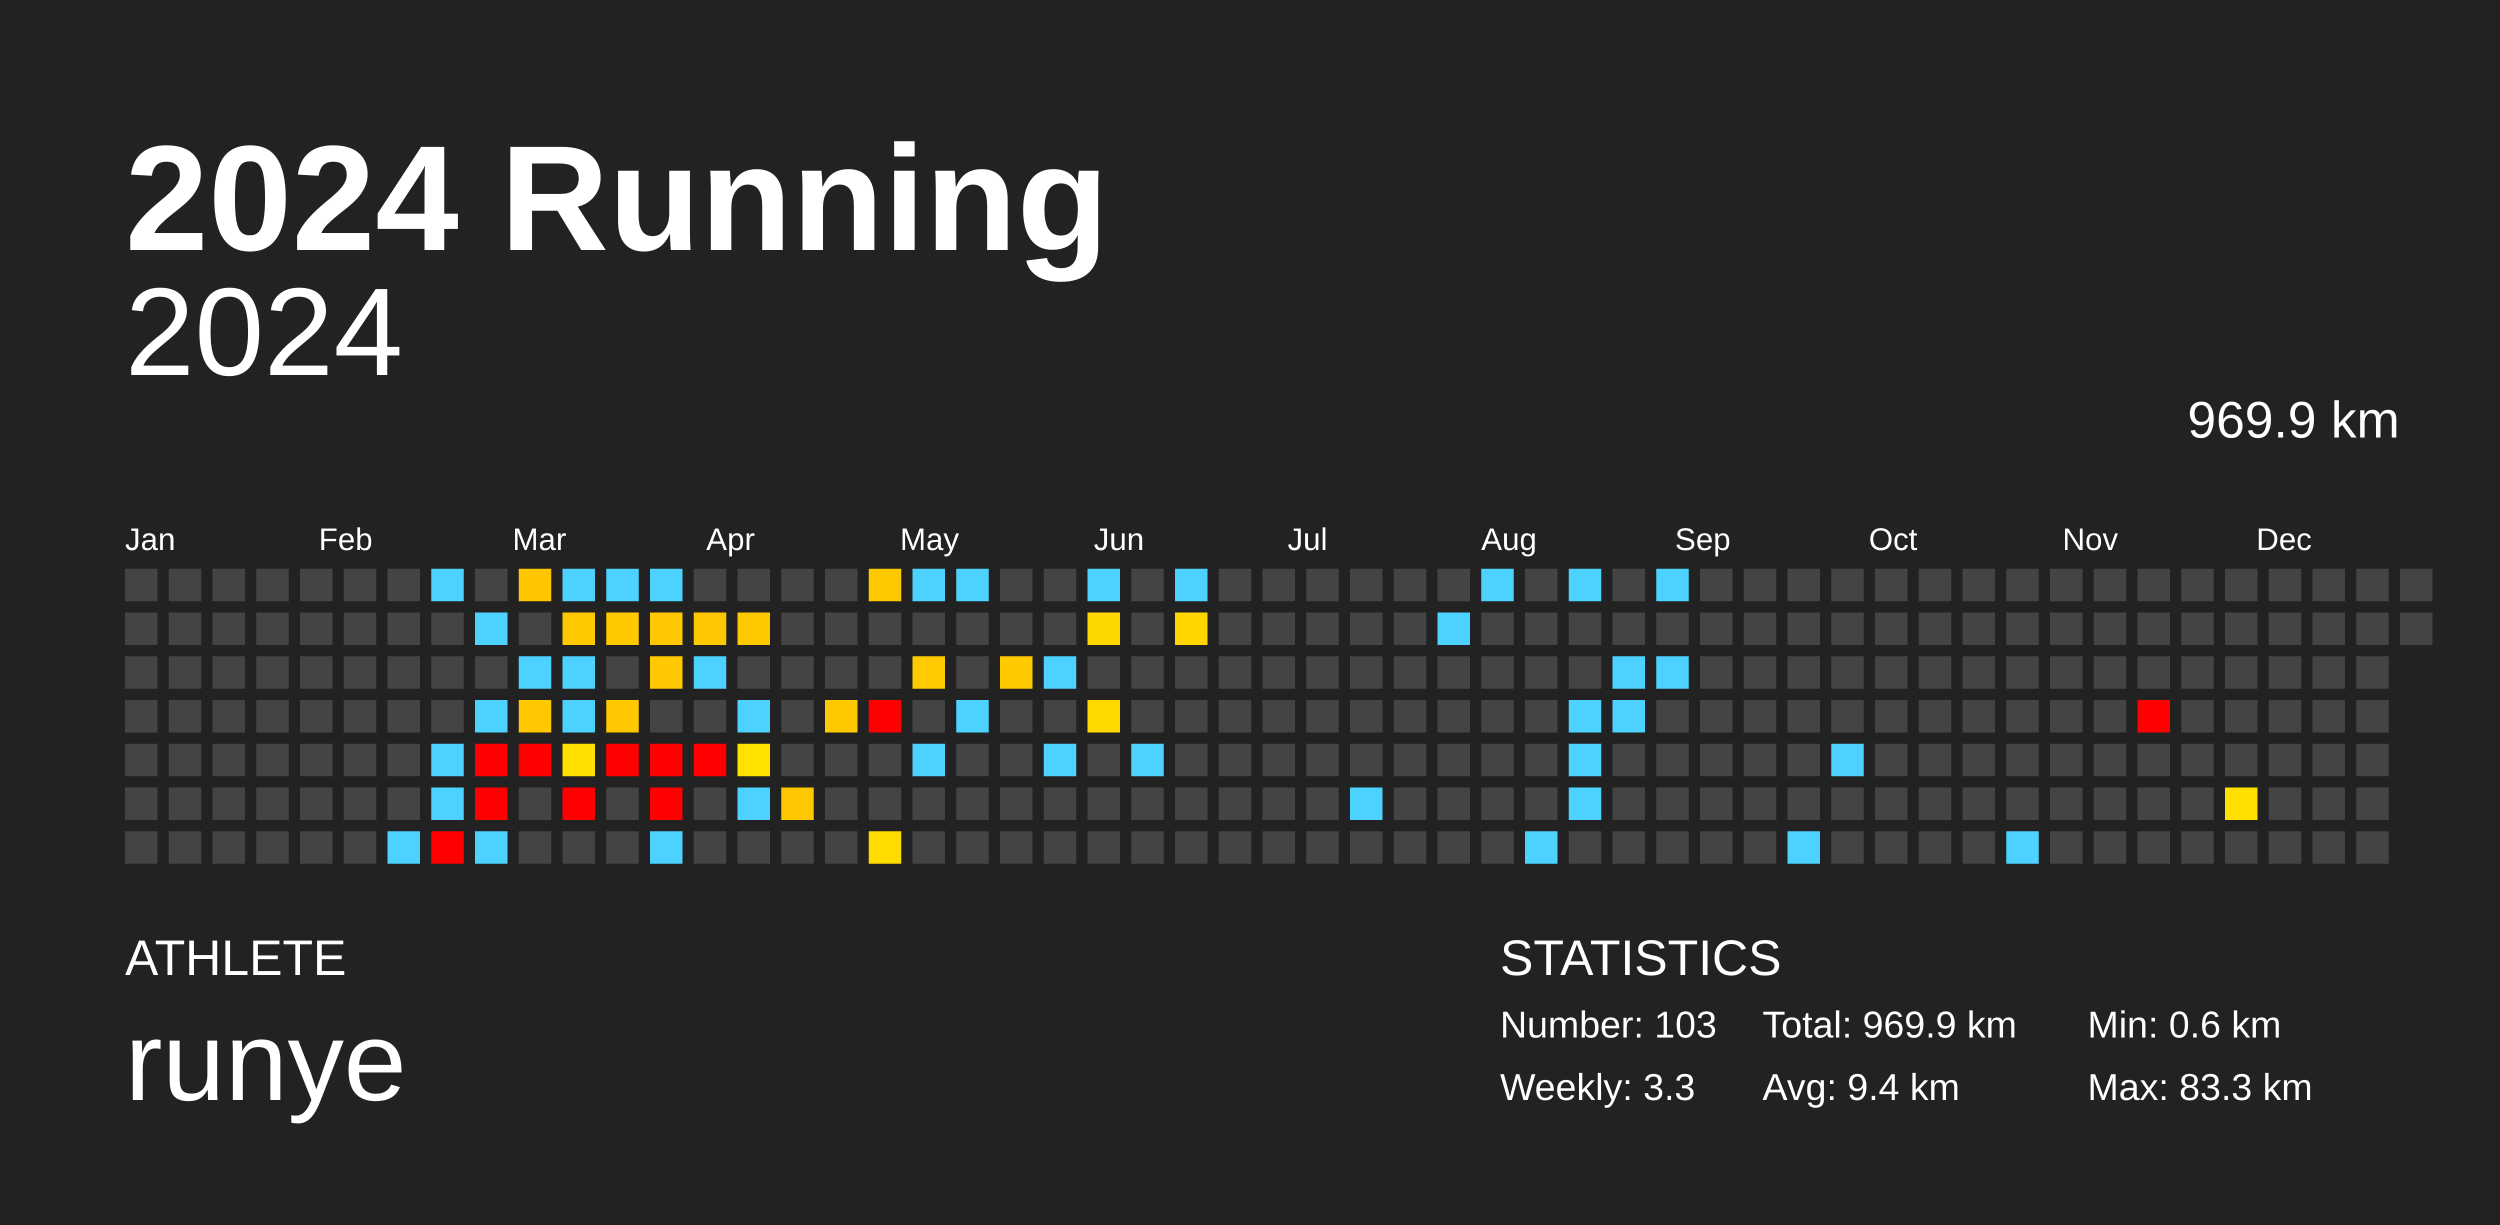
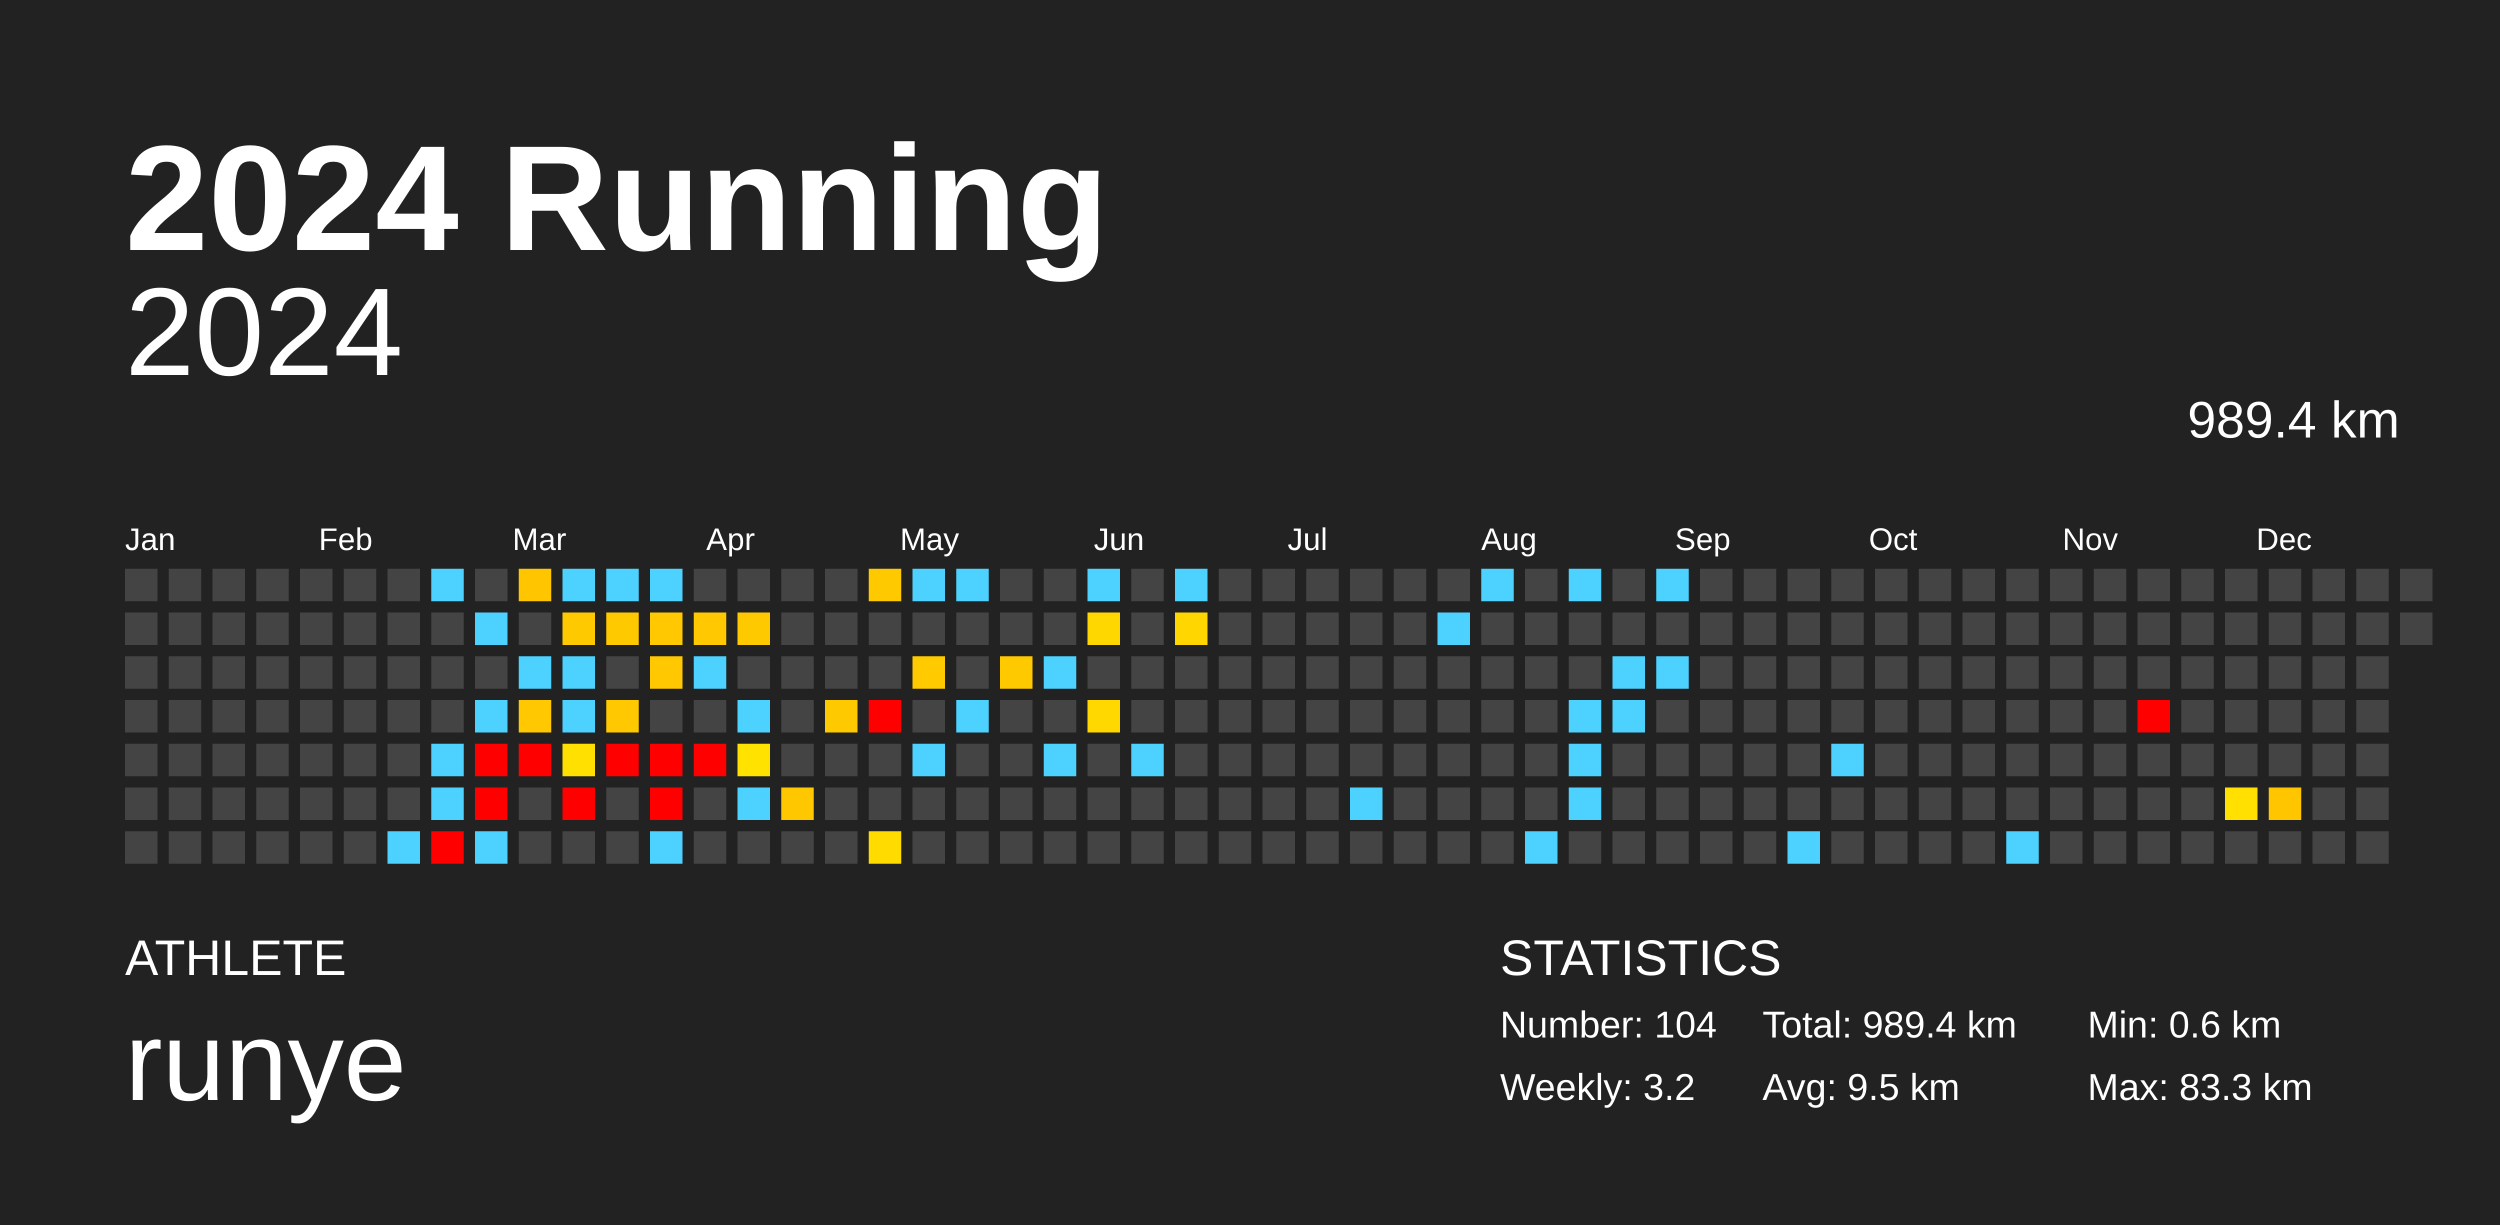
<svg xmlns="http://www.w3.org/2000/svg" baseProfile="full" height="98mm" version="1.1" viewBox="0,0,200,98" width="200mm">
  <defs />
  <rect fill="#222222" height="98" width="200" x="0" y="0" />
  <text fill="#FFFFFF" style="font-size:12px; font-family:Arial; font-weight:bold;" x="10" y="20">2024 Running</text>
  <text fill="#FFFFFF" style="font-size:4px; font-family:Arial" x="10" y="78">ATHLETE</text>
  <text fill="#FFFFFF" style="font-size:9px; font-family:Arial" x="10" y="88">runye</text>
  <text fill="#FFFFFF" style="font-size:4px; font-family:Arial" x="120" y="78">STATISTICS</text>
-   <text fill="#FFFFFF" style="font-size:3px; font-family:Arial" x="120" y="83">Number: 103</text>
-   <text fill="#FFFFFF" style="font-size:3px; font-family:Arial" x="120" y="88">Weekly: 3.3</text>
-   <text fill="#FFFFFF" style="font-size:3px; font-family:Arial" x="141" y="83">Total: 969.9 km</text>
-   <text fill="#FFFFFF" style="font-size:3px; font-family:Arial" x="141" y="88">Avg: 9.4 km</text>
+   <text fill="#FFFFFF" style="font-size:3px; font-family:Arial" x="120" y="83">Number: 104</text>
+   <text fill="#FFFFFF" style="font-size:3px; font-family:Arial" x="120" y="88">Weekly: 3.2</text>
+   <text fill="#FFFFFF" style="font-size:3px; font-family:Arial" x="141" y="83">Total: 989.4 km</text>
+   <text fill="#FFFFFF" style="font-size:3px; font-family:Arial" x="141" y="88">Avg: 9.5 km</text>
  <text fill="#FFFFFF" style="font-size:3px; font-family:Arial" x="167" y="83">Min: 0.6 km</text>
  <text fill="#FFFFFF" style="font-size:3px; font-family:Arial" x="167" y="88">Max: 83.3 km</text>
  <text alignment-baseline="hanging" fill="#FFFFFF" style="font-size:10.0px; font-family:Arial;" x="10" y="30">2024</text>
-   <text alignment-baseline="hanging" fill="#FFFFFF" style="font-size:4.125px; font-family:Arial;" x="175" y="35">969.9 km</text>
+   <text alignment-baseline="hanging" fill="#FFFFFF" style="font-size:4.125px; font-family:Arial;" x="175" y="35">989.4 km</text>
  <text fill="#FFFFFF" style="font-size:2.5px; font-family:Arial" x="10.0" y="44">Jan</text>
  <text fill="#FFFFFF" style="font-size:2.5px; font-family:Arial" x="25.5" y="44">Feb</text>
  <text fill="#FFFFFF" style="font-size:2.5px; font-family:Arial" x="41.0" y="44">Mar</text>
  <text fill="#FFFFFF" style="font-size:2.5px; font-family:Arial" x="56.5" y="44">Apr</text>
  <text fill="#FFFFFF" style="font-size:2.5px; font-family:Arial" x="72.0" y="44">May</text>
  <text fill="#FFFFFF" style="font-size:2.5px; font-family:Arial" x="87.5" y="44">Jun</text>
  <text fill="#FFFFFF" style="font-size:2.5px; font-family:Arial" x="103.0" y="44">Jul</text>
  <text fill="#FFFFFF" style="font-size:2.5px; font-family:Arial" x="118.5" y="44">Aug</text>
  <text fill="#FFFFFF" style="font-size:2.5px; font-family:Arial" x="134.0" y="44">Sep</text>
  <text fill="#FFFFFF" style="font-size:2.5px; font-family:Arial" x="149.5" y="44">Oct</text>
  <text fill="#FFFFFF" style="font-size:2.5px; font-family:Arial" x="165.0" y="44">Nov</text>
  <text fill="#FFFFFF" style="font-size:2.5px; font-family:Arial" x="180.5" y="44">Dec</text>
  <rect fill="#444444" height="2.6" width="2.6" x="10.0" y="45.5" />
  <rect fill="#444444" height="2.6" width="2.6" x="10.0" y="49.0" />
  <rect fill="#444444" height="2.6" width="2.6" x="10.0" y="52.5" />
  <rect fill="#444444" height="2.6" width="2.6" x="10.0" y="56.0" />
  <rect fill="#444444" height="2.6" width="2.6" x="10.0" y="59.5" />
  <rect fill="#444444" height="2.6" width="2.6" x="10.0" y="63.0" />
  <rect fill="#444444" height="2.6" width="2.6" x="10.0" y="66.5" />
  <rect fill="#444444" height="2.6" width="2.6" x="13.5" y="45.5" />
  <rect fill="#444444" height="2.6" width="2.6" x="13.5" y="49.0" />
  <rect fill="#444444" height="2.6" width="2.6" x="13.5" y="52.5" />
  <rect fill="#444444" height="2.6" width="2.6" x="13.5" y="56.0" />
  <rect fill="#444444" height="2.6" width="2.6" x="13.5" y="59.5" />
  <rect fill="#444444" height="2.6" width="2.6" x="13.5" y="63.0" />
  <rect fill="#444444" height="2.6" width="2.6" x="13.5" y="66.5" />
  <rect fill="#444444" height="2.6" width="2.6" x="17.0" y="45.5" />
  <rect fill="#444444" height="2.6" width="2.6" x="17.0" y="49.0" />
  <rect fill="#444444" height="2.6" width="2.6" x="17.0" y="52.5" />
  <rect fill="#444444" height="2.6" width="2.6" x="17.0" y="56.0" />
  <rect fill="#444444" height="2.6" width="2.6" x="17.0" y="59.5" />
  <rect fill="#444444" height="2.6" width="2.6" x="17.0" y="63.0" />
  <rect fill="#444444" height="2.6" width="2.6" x="17.0" y="66.5" />
  <rect fill="#444444" height="2.6" width="2.6" x="20.5" y="45.5" />
  <rect fill="#444444" height="2.6" width="2.6" x="20.5" y="49.0" />
  <rect fill="#444444" height="2.6" width="2.6" x="20.5" y="52.5" />
  <rect fill="#444444" height="2.6" width="2.6" x="20.5" y="56.0" />
  <rect fill="#444444" height="2.6" width="2.6" x="20.5" y="59.5" />
  <rect fill="#444444" height="2.6" width="2.6" x="20.5" y="63.0" />
  <rect fill="#444444" height="2.6" width="2.6" x="20.5" y="66.5" />
  <rect fill="#444444" height="2.6" width="2.6" x="24.0" y="45.5" />
  <rect fill="#444444" height="2.6" width="2.6" x="24.0" y="49.0" />
  <rect fill="#444444" height="2.6" width="2.6" x="24.0" y="52.5" />
  <rect fill="#444444" height="2.6" width="2.6" x="24.0" y="56.0" />
  <rect fill="#444444" height="2.6" width="2.6" x="24.0" y="59.5" />
  <rect fill="#444444" height="2.6" width="2.6" x="24.0" y="63.0" />
  <rect fill="#444444" height="2.6" width="2.6" x="24.0" y="66.5" />
  <rect fill="#444444" height="2.6" width="2.6" x="27.5" y="45.5" />
  <rect fill="#444444" height="2.6" width="2.6" x="27.5" y="49.0" />
  <rect fill="#444444" height="2.6" width="2.6" x="27.5" y="52.5" />
  <rect fill="#444444" height="2.6" width="2.6" x="27.5" y="56.0" />
  <rect fill="#444444" height="2.6" width="2.6" x="27.5" y="59.5" />
  <rect fill="#444444" height="2.6" width="2.6" x="27.5" y="63.0" />
  <rect fill="#444444" height="2.6" width="2.6" x="27.5" y="66.5" />
  <rect fill="#444444" height="2.6" width="2.6" x="31.0" y="45.5" />
  <rect fill="#444444" height="2.6" width="2.6" x="31.0" y="49.0" />
  <rect fill="#444444" height="2.6" width="2.6" x="31.0" y="52.5" />
  <rect fill="#444444" height="2.6" width="2.6" x="31.0" y="56.0" />
  <rect fill="#444444" height="2.6" width="2.6" x="31.0" y="59.5" />
  <rect fill="#444444" height="2.6" width="2.6" x="31.0" y="63.0" />
  <rect fill="#4dd2ff" height="2.6" width="2.6" x="31.0" y="66.5" />
  <rect fill="#4dd2ff" height="2.6" width="2.6" x="34.5" y="45.5" />
  <rect fill="#444444" height="2.6" width="2.6" x="34.5" y="49.0" />
  <rect fill="#444444" height="2.6" width="2.6" x="34.5" y="52.5" />
  <rect fill="#444444" height="2.6" width="2.6" x="34.5" y="56.0" />
  <rect fill="#4dd2ff" height="2.6" width="2.6" x="34.5" y="59.5" />
  <rect fill="#4dd2ff" height="2.6" width="2.6" x="34.5" y="63.0" />
  <rect fill="red" height="2.6" width="2.6" x="34.5" y="66.5" />
  <rect fill="#444444" height="2.6" width="2.6" x="38.0" y="45.5" />
  <rect fill="#4dd2ff" height="2.6" width="2.6" x="38.0" y="49.0" />
  <rect fill="#444444" height="2.6" width="2.6" x="38.0" y="52.5" />
  <rect fill="#4dd2ff" height="2.6" width="2.6" x="38.0" y="56.0" />
  <rect fill="red" height="2.6" width="2.6" x="38.0" y="59.5" />
  <rect fill="red" height="2.6" width="2.6" x="38.0" y="63.0" />
  <rect fill="#4dd2ff" height="2.6" width="2.6" x="38.0" y="66.5" />
  <rect fill="#ffc600" height="2.6" width="2.6" x="41.5" y="45.5" />
  <rect fill="#444444" height="2.6" width="2.6" x="41.5" y="49.0" />
  <rect fill="#4dd2ff" height="2.6" width="2.6" x="41.5" y="52.5" />
  <rect fill="#ffc800" height="2.6" width="2.6" x="41.5" y="56.0" />
  <rect fill="red" height="2.6" width="2.6" x="41.5" y="59.5" />
  <rect fill="#444444" height="2.6" width="2.6" x="41.5" y="63.0" />
  <rect fill="#444444" height="2.6" width="2.6" x="41.5" y="66.5" />
  <rect fill="#4dd2ff" height="2.6" width="2.6" x="45.0" y="45.5" />
  <rect fill="#ffc900" height="2.6" width="2.6" x="45.0" y="49.0" />
  <rect fill="#4dd2ff" height="2.6" width="2.6" x="45.0" y="52.5" />
  <rect fill="#4dd2ff" height="2.6" width="2.6" x="45.0" y="56.0" />
  <rect fill="#ffe000" height="2.6" width="2.6" x="45.0" y="59.5" />
  <rect fill="red" height="2.6" width="2.6" x="45.0" y="63.0" />
  <rect fill="#444444" height="2.6" width="2.6" x="45.0" y="66.5" />
  <rect fill="#4dd2ff" height="2.6" width="2.6" x="48.5" y="45.5" />
  <rect fill="#ffc900" height="2.6" width="2.6" x="48.5" y="49.0" />
  <rect fill="#444444" height="2.6" width="2.6" x="48.5" y="52.5" />
  <rect fill="#ffc800" height="2.6" width="2.6" x="48.5" y="56.0" />
  <rect fill="red" height="2.6" width="2.6" x="48.5" y="59.5" />
  <rect fill="#444444" height="2.6" width="2.6" x="48.5" y="63.0" />
  <rect fill="#444444" height="2.6" width="2.6" x="48.5" y="66.5" />
  <rect fill="#4dd2ff" height="2.6" width="2.6" x="52.0" y="45.5" />
  <rect fill="#ffc800" height="2.6" width="2.6" x="52.0" y="49.0" />
  <rect fill="#ffc800" height="2.6" width="2.6" x="52.0" y="52.5" />
  <rect fill="#444444" height="2.6" width="2.6" x="52.0" y="56.0" />
  <rect fill="red" height="2.6" width="2.6" x="52.0" y="59.5" />
  <rect fill="red" height="2.6" width="2.6" x="52.0" y="63.0" />
  <rect fill="#4dd2ff" height="2.6" width="2.6" x="52.0" y="66.5" />
  <rect fill="#444444" height="2.6" width="2.6" x="55.5" y="45.5" />
  <rect fill="#ffc800" height="2.6" width="2.6" x="55.5" y="49.0" />
  <rect fill="#4dd2ff" height="2.6" width="2.6" x="55.5" y="52.5" />
  <rect fill="#444444" height="2.6" width="2.6" x="55.5" y="56.0" />
  <rect fill="red" height="2.6" width="2.6" x="55.5" y="59.5" />
  <rect fill="#444444" height="2.6" width="2.6" x="55.5" y="63.0" />
  <rect fill="#444444" height="2.6" width="2.6" x="55.5" y="66.5" />
  <rect fill="#444444" height="2.6" width="2.6" x="59.0" y="45.5" />
  <rect fill="#ffc900" height="2.6" width="2.6" x="59.0" y="49.0" />
  <rect fill="#444444" height="2.6" width="2.6" x="59.0" y="52.5" />
  <rect fill="#4dd2ff" height="2.6" width="2.6" x="59.0" y="56.0" />
  <rect fill="#ffe200" height="2.6" width="2.6" x="59.0" y="59.5" />
  <rect fill="#4dd2ff" height="2.6" width="2.6" x="59.0" y="63.0" />
  <rect fill="#444444" height="2.6" width="2.6" x="59.0" y="66.5" />
  <rect fill="#444444" height="2.6" width="2.6" x="62.5" y="45.5" />
  <rect fill="#444444" height="2.6" width="2.6" x="62.5" y="49.0" />
  <rect fill="#444444" height="2.6" width="2.6" x="62.5" y="52.5" />
  <rect fill="#444444" height="2.6" width="2.6" x="62.5" y="56.0" />
  <rect fill="#444444" height="2.6" width="2.6" x="62.5" y="59.5" />
  <rect fill="#ffc700" height="2.6" width="2.6" x="62.5" y="63.0" />
  <rect fill="#444444" height="2.6" width="2.6" x="62.5" y="66.5" />
  <rect fill="#444444" height="2.6" width="2.6" x="66.0" y="45.5" />
  <rect fill="#444444" height="2.6" width="2.6" x="66.0" y="49.0" />
  <rect fill="#444444" height="2.6" width="2.6" x="66.0" y="52.5" />
  <rect fill="#ffc900" height="2.6" width="2.6" x="66.0" y="56.0" />
  <rect fill="#444444" height="2.6" width="2.6" x="66.0" y="59.5" />
  <rect fill="#444444" height="2.6" width="2.6" x="66.0" y="63.0" />
  <rect fill="#444444" height="2.6" width="2.6" x="66.0" y="66.5" />
  <rect fill="#ffc900" height="2.6" width="2.6" x="69.5" y="45.5" />
  <rect fill="#444444" height="2.6" width="2.6" x="69.5" y="49.0" />
  <rect fill="#444444" height="2.6" width="2.6" x="69.5" y="52.5" />
  <rect fill="red" height="2.6" width="2.6" x="69.5" y="56.0" />
  <rect fill="#444444" height="2.6" width="2.6" x="69.5" y="59.5" />
  <rect fill="#444444" height="2.6" width="2.6" x="69.5" y="63.0" />
  <rect fill="#ffdb00" height="2.6" width="2.6" x="69.5" y="66.5" />
  <rect fill="#4dd2ff" height="2.6" width="2.6" x="73.0" y="45.5" />
  <rect fill="#444444" height="2.6" width="2.6" x="73.0" y="49.0" />
  <rect fill="#ffca00" height="2.6" width="2.6" x="73.0" y="52.5" />
  <rect fill="#444444" height="2.6" width="2.6" x="73.0" y="56.0" />
  <rect fill="#4dd2ff" height="2.6" width="2.6" x="73.0" y="59.5" />
  <rect fill="#444444" height="2.6" width="2.6" x="73.0" y="63.0" />
  <rect fill="#444444" height="2.6" width="2.6" x="73.0" y="66.5" />
  <rect fill="#4dd2ff" height="2.6" width="2.6" x="76.5" y="45.5" />
  <rect fill="#444444" height="2.6" width="2.6" x="76.5" y="49.0" />
  <rect fill="#444444" height="2.6" width="2.6" x="76.5" y="52.5" />
  <rect fill="#4dd2ff" height="2.6" width="2.6" x="76.5" y="56.0" />
  <rect fill="#444444" height="2.6" width="2.6" x="76.5" y="59.5" />
  <rect fill="#444444" height="2.6" width="2.6" x="76.5" y="63.0" />
  <rect fill="#444444" height="2.6" width="2.6" x="76.5" y="66.5" />
  <rect fill="#444444" height="2.6" width="2.6" x="80.0" y="45.5" />
  <rect fill="#444444" height="2.6" width="2.6" x="80.0" y="49.0" />
  <rect fill="#ffc900" height="2.6" width="2.6" x="80.0" y="52.5" />
  <rect fill="#444444" height="2.6" width="2.6" x="80.0" y="56.0" />
  <rect fill="#444444" height="2.6" width="2.6" x="80.0" y="59.5" />
  <rect fill="#444444" height="2.6" width="2.6" x="80.0" y="63.0" />
  <rect fill="#444444" height="2.6" width="2.6" x="80.0" y="66.5" />
  <rect fill="#444444" height="2.6" width="2.6" x="83.5" y="45.5" />
  <rect fill="#444444" height="2.6" width="2.6" x="83.5" y="49.0" />
  <rect fill="#4dd2ff" height="2.6" width="2.6" x="83.5" y="52.5" />
  <rect fill="#444444" height="2.6" width="2.6" x="83.5" y="56.0" />
  <rect fill="#4dd2ff" height="2.6" width="2.6" x="83.5" y="59.5" />
  <rect fill="#444444" height="2.6" width="2.6" x="83.5" y="63.0" />
  <rect fill="#444444" height="2.6" width="2.6" x="83.5" y="66.5" />
  <rect fill="#4dd2ff" height="2.6" width="2.6" x="87.0" y="45.5" />
  <rect fill="#ffd700" height="2.6" width="2.6" x="87.0" y="49.0" />
  <rect fill="#444444" height="2.6" width="2.6" x="87.0" y="52.5" />
  <rect fill="#ffd800" height="2.6" width="2.6" x="87.0" y="56.0" />
  <rect fill="#444444" height="2.6" width="2.6" x="87.0" y="59.5" />
  <rect fill="#444444" height="2.6" width="2.6" x="87.0" y="63.0" />
  <rect fill="#444444" height="2.6" width="2.6" x="87.0" y="66.5" />
  <rect fill="#444444" height="2.6" width="2.6" x="90.5" y="45.5" />
  <rect fill="#444444" height="2.6" width="2.6" x="90.5" y="49.0" />
  <rect fill="#444444" height="2.6" width="2.6" x="90.5" y="52.5" />
  <rect fill="#444444" height="2.6" width="2.6" x="90.5" y="56.0" />
  <rect fill="#4dd2ff" height="2.6" width="2.6" x="90.5" y="59.5" />
  <rect fill="#444444" height="2.6" width="2.6" x="90.5" y="63.0" />
  <rect fill="#444444" height="2.6" width="2.6" x="90.5" y="66.5" />
  <rect fill="#4dd2ff" height="2.6" width="2.6" x="94.0" y="45.5" />
  <rect fill="#ffd600" height="2.6" width="2.6" x="94.0" y="49.0" />
  <rect fill="#444444" height="2.6" width="2.6" x="94.0" y="52.5" />
  <rect fill="#444444" height="2.6" width="2.6" x="94.0" y="56.0" />
  <rect fill="#444444" height="2.6" width="2.6" x="94.0" y="59.5" />
  <rect fill="#444444" height="2.6" width="2.6" x="94.0" y="63.0" />
  <rect fill="#444444" height="2.6" width="2.6" x="94.0" y="66.5" />
  <rect fill="#444444" height="2.6" width="2.6" x="97.5" y="45.5" />
  <rect fill="#444444" height="2.6" width="2.6" x="97.5" y="49.0" />
  <rect fill="#444444" height="2.6" width="2.6" x="97.5" y="52.5" />
  <rect fill="#444444" height="2.6" width="2.6" x="97.5" y="56.0" />
  <rect fill="#444444" height="2.6" width="2.6" x="97.5" y="59.5" />
  <rect fill="#444444" height="2.6" width="2.6" x="97.5" y="63.0" />
  <rect fill="#444444" height="2.6" width="2.6" x="97.5" y="66.5" />
  <rect fill="#444444" height="2.6" width="2.6" x="101.0" y="45.5" />
  <rect fill="#444444" height="2.6" width="2.6" x="101.0" y="49.0" />
  <rect fill="#444444" height="2.6" width="2.6" x="101.0" y="52.5" />
  <rect fill="#444444" height="2.6" width="2.6" x="101.0" y="56.0" />
  <rect fill="#444444" height="2.6" width="2.6" x="101.0" y="59.5" />
  <rect fill="#444444" height="2.6" width="2.6" x="101.0" y="63.0" />
  <rect fill="#444444" height="2.6" width="2.6" x="101.0" y="66.5" />
  <rect fill="#444444" height="2.6" width="2.6" x="104.5" y="45.5" />
  <rect fill="#444444" height="2.6" width="2.6" x="104.5" y="49.0" />
  <rect fill="#444444" height="2.6" width="2.6" x="104.5" y="52.5" />
  <rect fill="#444444" height="2.6" width="2.6" x="104.5" y="56.0" />
  <rect fill="#444444" height="2.6" width="2.6" x="104.5" y="59.5" />
  <rect fill="#444444" height="2.6" width="2.6" x="104.5" y="63.0" />
  <rect fill="#444444" height="2.6" width="2.6" x="104.5" y="66.5" />
  <rect fill="#444444" height="2.6" width="2.6" x="108.0" y="45.5" />
  <rect fill="#444444" height="2.6" width="2.6" x="108.0" y="49.0" />
  <rect fill="#444444" height="2.6" width="2.6" x="108.0" y="52.5" />
  <rect fill="#444444" height="2.6" width="2.6" x="108.0" y="56.0" />
  <rect fill="#444444" height="2.6" width="2.6" x="108.0" y="59.5" />
  <rect fill="#4dd2ff" height="2.6" width="2.6" x="108.0" y="63.0" />
  <rect fill="#444444" height="2.6" width="2.6" x="108.0" y="66.5" />
  <rect fill="#444444" height="2.6" width="2.6" x="111.5" y="45.5" />
  <rect fill="#444444" height="2.6" width="2.6" x="111.5" y="49.0" />
  <rect fill="#444444" height="2.6" width="2.6" x="111.5" y="52.5" />
  <rect fill="#444444" height="2.6" width="2.6" x="111.5" y="56.0" />
  <rect fill="#444444" height="2.6" width="2.6" x="111.5" y="59.5" />
  <rect fill="#444444" height="2.6" width="2.6" x="111.5" y="63.0" />
  <rect fill="#444444" height="2.6" width="2.6" x="111.5" y="66.5" />
  <rect fill="#444444" height="2.6" width="2.6" x="115.0" y="45.5" />
  <rect fill="#4dd2ff" height="2.6" width="2.6" x="115.0" y="49.0" />
  <rect fill="#444444" height="2.6" width="2.6" x="115.0" y="52.5" />
  <rect fill="#444444" height="2.6" width="2.6" x="115.0" y="56.0" />
  <rect fill="#444444" height="2.6" width="2.6" x="115.0" y="59.5" />
  <rect fill="#444444" height="2.6" width="2.6" x="115.0" y="63.0" />
  <rect fill="#444444" height="2.6" width="2.6" x="115.0" y="66.5" />
  <rect fill="#4dd2ff" height="2.6" width="2.6" x="118.5" y="45.5" />
  <rect fill="#444444" height="2.6" width="2.6" x="118.5" y="49.0" />
  <rect fill="#444444" height="2.6" width="2.6" x="118.5" y="52.5" />
  <rect fill="#444444" height="2.6" width="2.6" x="118.5" y="56.0" />
  <rect fill="#444444" height="2.6" width="2.6" x="118.5" y="59.5" />
  <rect fill="#444444" height="2.6" width="2.6" x="118.5" y="63.0" />
  <rect fill="#444444" height="2.6" width="2.6" x="118.5" y="66.5" />
  <rect fill="#444444" height="2.6" width="2.6" x="122.0" y="45.5" />
  <rect fill="#444444" height="2.6" width="2.6" x="122.0" y="49.0" />
  <rect fill="#444444" height="2.6" width="2.6" x="122.0" y="52.5" />
  <rect fill="#444444" height="2.6" width="2.6" x="122.0" y="56.0" />
  <rect fill="#444444" height="2.6" width="2.6" x="122.0" y="59.5" />
  <rect fill="#444444" height="2.6" width="2.6" x="122.0" y="63.0" />
  <rect fill="#4dd2ff" height="2.6" width="2.6" x="122.0" y="66.5" />
  <rect fill="#4dd2ff" height="2.6" width="2.6" x="125.5" y="45.5" />
  <rect fill="#444444" height="2.6" width="2.6" x="125.5" y="49.0" />
  <rect fill="#444444" height="2.6" width="2.6" x="125.5" y="52.5" />
  <rect fill="#4dd2ff" height="2.6" width="2.6" x="125.5" y="56.0" />
  <rect fill="#4dd2ff" height="2.6" width="2.6" x="125.5" y="59.5" />
  <rect fill="#4dd2ff" height="2.6" width="2.6" x="125.5" y="63.0" />
  <rect fill="#444444" height="2.6" width="2.6" x="125.5" y="66.5" />
  <rect fill="#444444" height="2.6" width="2.6" x="129.0" y="45.5" />
  <rect fill="#444444" height="2.6" width="2.6" x="129.0" y="49.0" />
  <rect fill="#4dd2ff" height="2.6" width="2.6" x="129.0" y="52.5" />
  <rect fill="#4dd2ff" height="2.6" width="2.6" x="129.0" y="56.0" />
  <rect fill="#444444" height="2.6" width="2.6" x="129.0" y="59.5" />
  <rect fill="#444444" height="2.6" width="2.6" x="129.0" y="63.0" />
  <rect fill="#444444" height="2.6" width="2.6" x="129.0" y="66.5" />
  <rect fill="#4dd2ff" height="2.6" width="2.6" x="132.5" y="45.5" />
  <rect fill="#444444" height="2.6" width="2.6" x="132.5" y="49.0" />
  <rect fill="#4dd2ff" height="2.6" width="2.6" x="132.5" y="52.5" />
  <rect fill="#444444" height="2.6" width="2.6" x="132.5" y="56.0" />
  <rect fill="#444444" height="2.6" width="2.6" x="132.5" y="59.5" />
  <rect fill="#444444" height="2.6" width="2.6" x="132.5" y="63.0" />
  <rect fill="#444444" height="2.6" width="2.6" x="132.5" y="66.5" />
  <rect fill="#444444" height="2.6" width="2.6" x="136.0" y="45.5" />
  <rect fill="#444444" height="2.6" width="2.6" x="136.0" y="49.0" />
  <rect fill="#444444" height="2.6" width="2.6" x="136.0" y="52.5" />
  <rect fill="#444444" height="2.6" width="2.6" x="136.0" y="56.0" />
  <rect fill="#444444" height="2.6" width="2.6" x="136.0" y="59.5" />
  <rect fill="#444444" height="2.6" width="2.6" x="136.0" y="63.0" />
  <rect fill="#444444" height="2.6" width="2.6" x="136.0" y="66.5" />
  <rect fill="#444444" height="2.6" width="2.6" x="139.5" y="45.5" />
  <rect fill="#444444" height="2.6" width="2.6" x="139.5" y="49.0" />
  <rect fill="#444444" height="2.6" width="2.6" x="139.5" y="52.5" />
  <rect fill="#444444" height="2.6" width="2.6" x="139.5" y="56.0" />
  <rect fill="#444444" height="2.6" width="2.6" x="139.5" y="59.5" />
  <rect fill="#444444" height="2.6" width="2.6" x="139.5" y="63.0" />
  <rect fill="#444444" height="2.6" width="2.6" x="139.5" y="66.5" />
  <rect fill="#444444" height="2.6" width="2.6" x="143.0" y="45.5" />
  <rect fill="#444444" height="2.6" width="2.6" x="143.0" y="49.0" />
  <rect fill="#444444" height="2.6" width="2.6" x="143.0" y="52.5" />
  <rect fill="#444444" height="2.6" width="2.6" x="143.0" y="56.0" />
  <rect fill="#444444" height="2.6" width="2.6" x="143.0" y="59.5" />
  <rect fill="#444444" height="2.6" width="2.6" x="143.0" y="63.0" />
  <rect fill="#4dd2ff" height="2.6" width="2.6" x="143.0" y="66.5" />
  <rect fill="#444444" height="2.6" width="2.6" x="146.5" y="45.5" />
  <rect fill="#444444" height="2.6" width="2.6" x="146.5" y="49.0" />
  <rect fill="#444444" height="2.6" width="2.6" x="146.5" y="52.5" />
  <rect fill="#444444" height="2.6" width="2.6" x="146.5" y="56.0" />
  <rect fill="#4dd2ff" height="2.6" width="2.6" x="146.5" y="59.5" />
  <rect fill="#444444" height="2.6" width="2.6" x="146.5" y="63.0" />
  <rect fill="#444444" height="2.6" width="2.6" x="146.5" y="66.5" />
  <rect fill="#444444" height="2.6" width="2.6" x="150.0" y="45.5" />
  <rect fill="#444444" height="2.6" width="2.6" x="150.0" y="49.0" />
  <rect fill="#444444" height="2.6" width="2.6" x="150.0" y="52.5" />
  <rect fill="#444444" height="2.6" width="2.6" x="150.0" y="56.0" />
  <rect fill="#444444" height="2.6" width="2.6" x="150.0" y="59.5" />
  <rect fill="#444444" height="2.6" width="2.6" x="150.0" y="63.0" />
  <rect fill="#444444" height="2.6" width="2.6" x="150.0" y="66.5" />
  <rect fill="#444444" height="2.6" width="2.6" x="153.5" y="45.5" />
  <rect fill="#444444" height="2.6" width="2.6" x="153.5" y="49.0" />
  <rect fill="#444444" height="2.6" width="2.6" x="153.5" y="52.5" />
  <rect fill="#444444" height="2.6" width="2.6" x="153.5" y="56.0" />
  <rect fill="#444444" height="2.6" width="2.6" x="153.5" y="59.5" />
  <rect fill="#444444" height="2.6" width="2.6" x="153.5" y="63.0" />
  <rect fill="#444444" height="2.6" width="2.6" x="153.5" y="66.5" />
  <rect fill="#444444" height="2.6" width="2.6" x="157.0" y="45.5" />
  <rect fill="#444444" height="2.6" width="2.6" x="157.0" y="49.0" />
  <rect fill="#444444" height="2.6" width="2.6" x="157.0" y="52.5" />
  <rect fill="#444444" height="2.6" width="2.6" x="157.0" y="56.0" />
  <rect fill="#444444" height="2.6" width="2.6" x="157.0" y="59.5" />
  <rect fill="#444444" height="2.6" width="2.6" x="157.0" y="63.0" />
  <rect fill="#444444" height="2.6" width="2.6" x="157.0" y="66.5" />
  <rect fill="#444444" height="2.6" width="2.6" x="160.5" y="45.5" />
  <rect fill="#444444" height="2.6" width="2.6" x="160.5" y="49.0" />
  <rect fill="#444444" height="2.6" width="2.6" x="160.5" y="52.5" />
  <rect fill="#444444" height="2.6" width="2.6" x="160.5" y="56.0" />
  <rect fill="#444444" height="2.6" width="2.6" x="160.5" y="59.5" />
  <rect fill="#444444" height="2.6" width="2.6" x="160.5" y="63.0" />
  <rect fill="#4dd2ff" height="2.6" width="2.6" x="160.5" y="66.5" />
  <rect fill="#444444" height="2.6" width="2.6" x="164.0" y="45.5" />
  <rect fill="#444444" height="2.6" width="2.6" x="164.0" y="49.0" />
  <rect fill="#444444" height="2.6" width="2.6" x="164.0" y="52.5" />
  <rect fill="#444444" height="2.6" width="2.6" x="164.0" y="56.0" />
  <rect fill="#444444" height="2.6" width="2.6" x="164.0" y="59.5" />
  <rect fill="#444444" height="2.6" width="2.6" x="164.0" y="63.0" />
  <rect fill="#444444" height="2.6" width="2.6" x="164.0" y="66.5" />
  <rect fill="#444444" height="2.6" width="2.6" x="167.5" y="45.5" />
  <rect fill="#444444" height="2.6" width="2.6" x="167.5" y="49.0" />
  <rect fill="#444444" height="2.6" width="2.6" x="167.5" y="52.5" />
  <rect fill="#444444" height="2.6" width="2.6" x="167.5" y="56.0" />
  <rect fill="#444444" height="2.6" width="2.6" x="167.5" y="59.5" />
  <rect fill="#444444" height="2.6" width="2.6" x="167.5" y="63.0" />
  <rect fill="#444444" height="2.6" width="2.6" x="167.5" y="66.5" />
  <rect fill="#444444" height="2.6" width="2.6" x="171.0" y="45.5" />
  <rect fill="#444444" height="2.6" width="2.6" x="171.0" y="49.0" />
  <rect fill="#444444" height="2.6" width="2.6" x="171.0" y="52.5" />
  <rect fill="red" height="2.6" width="2.6" x="171.0" y="56.0" />
  <rect fill="#444444" height="2.6" width="2.6" x="171.0" y="59.5" />
  <rect fill="#444444" height="2.6" width="2.6" x="171.0" y="63.0" />
  <rect fill="#444444" height="2.6" width="2.6" x="171.0" y="66.5" />
  <rect fill="#444444" height="2.6" width="2.6" x="174.5" y="45.5" />
  <rect fill="#444444" height="2.6" width="2.6" x="174.5" y="49.0" />
  <rect fill="#444444" height="2.6" width="2.6" x="174.5" y="52.5" />
  <rect fill="#444444" height="2.6" width="2.6" x="174.5" y="56.0" />
  <rect fill="#444444" height="2.6" width="2.6" x="174.5" y="59.5" />
  <rect fill="#444444" height="2.6" width="2.6" x="174.5" y="63.0" />
  <rect fill="#444444" height="2.6" width="2.6" x="174.5" y="66.5" />
  <rect fill="#444444" height="2.6" width="2.6" x="178.0" y="45.5" />
  <rect fill="#444444" height="2.6" width="2.6" x="178.0" y="49.0" />
  <rect fill="#444444" height="2.6" width="2.6" x="178.0" y="52.5" />
  <rect fill="#444444" height="2.6" width="2.6" x="178.0" y="56.0" />
  <rect fill="#444444" height="2.6" width="2.6" x="178.0" y="59.5" />
  <rect fill="#ffe000" height="2.6" width="2.6" x="178.0" y="63.0" />
  <rect fill="#444444" height="2.6" width="2.6" x="178.0" y="66.5" />
  <rect fill="#444444" height="2.6" width="2.6" x="181.5" y="45.5" />
  <rect fill="#444444" height="2.6" width="2.6" x="181.5" y="49.0" />
  <rect fill="#444444" height="2.6" width="2.6" x="181.5" y="52.5" />
  <rect fill="#444444" height="2.6" width="2.6" x="181.5" y="56.0" />
  <rect fill="#444444" height="2.6" width="2.6" x="181.5" y="59.5" />
-   <rect fill="#444444" height="2.6" width="2.6" x="181.5" y="63.0" />
+   <rect fill="#ffc600" height="2.6" width="2.6" x="181.5" y="63.0" />
  <rect fill="#444444" height="2.6" width="2.6" x="181.5" y="66.5" />
  <rect fill="#444444" height="2.6" width="2.6" x="185.0" y="45.5" />
  <rect fill="#444444" height="2.6" width="2.6" x="185.0" y="49.0" />
  <rect fill="#444444" height="2.6" width="2.6" x="185.0" y="52.5" />
  <rect fill="#444444" height="2.6" width="2.6" x="185.0" y="56.0" />
  <rect fill="#444444" height="2.6" width="2.6" x="185.0" y="59.5" />
  <rect fill="#444444" height="2.6" width="2.6" x="185.0" y="63.0" />
  <rect fill="#444444" height="2.6" width="2.6" x="185.0" y="66.5" />
  <rect fill="#444444" height="2.6" width="2.6" x="188.5" y="45.5" />
  <rect fill="#444444" height="2.6" width="2.6" x="188.5" y="49.0" />
  <rect fill="#444444" height="2.6" width="2.6" x="188.5" y="52.5" />
  <rect fill="#444444" height="2.6" width="2.6" x="188.5" y="56.0" />
  <rect fill="#444444" height="2.6" width="2.6" x="188.5" y="59.5" />
  <rect fill="#444444" height="2.6" width="2.6" x="188.5" y="63.0" />
  <rect fill="#444444" height="2.6" width="2.6" x="188.5" y="66.5" />
  <rect fill="#444444" height="2.6" width="2.6" x="192.0" y="45.5" />
  <rect fill="#444444" height="2.6" width="2.6" x="192.0" y="49.0" />
</svg>
